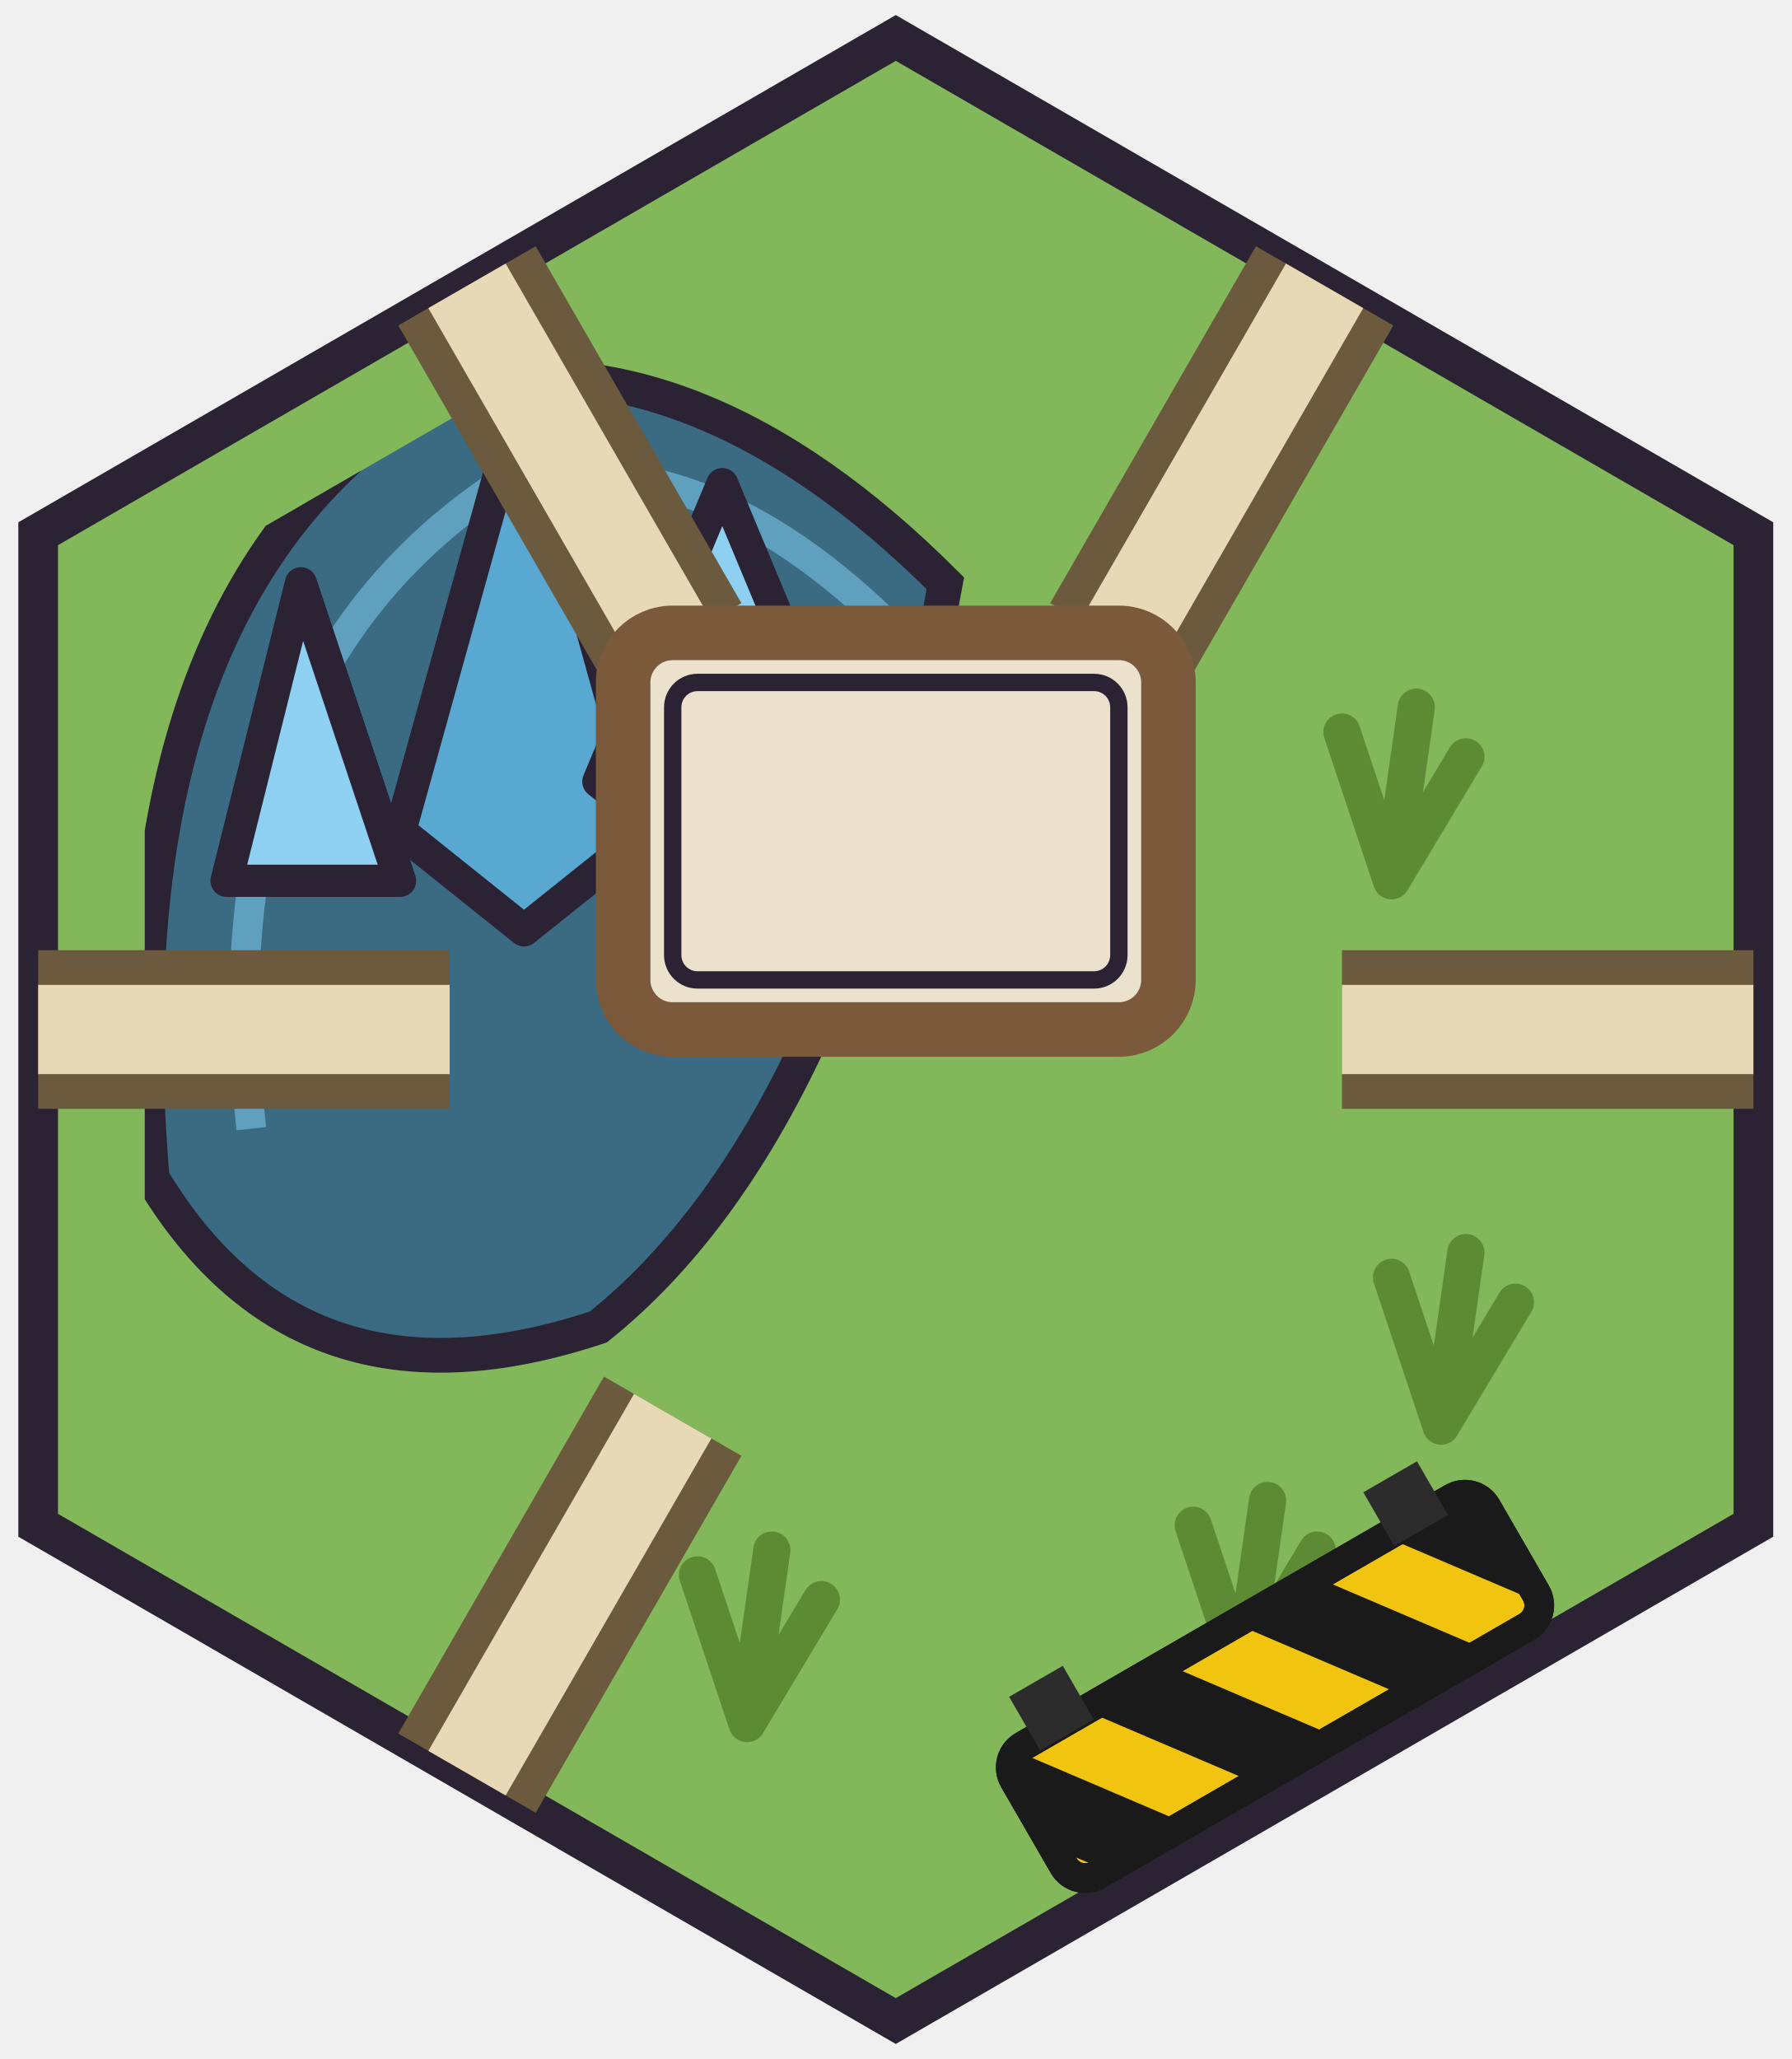
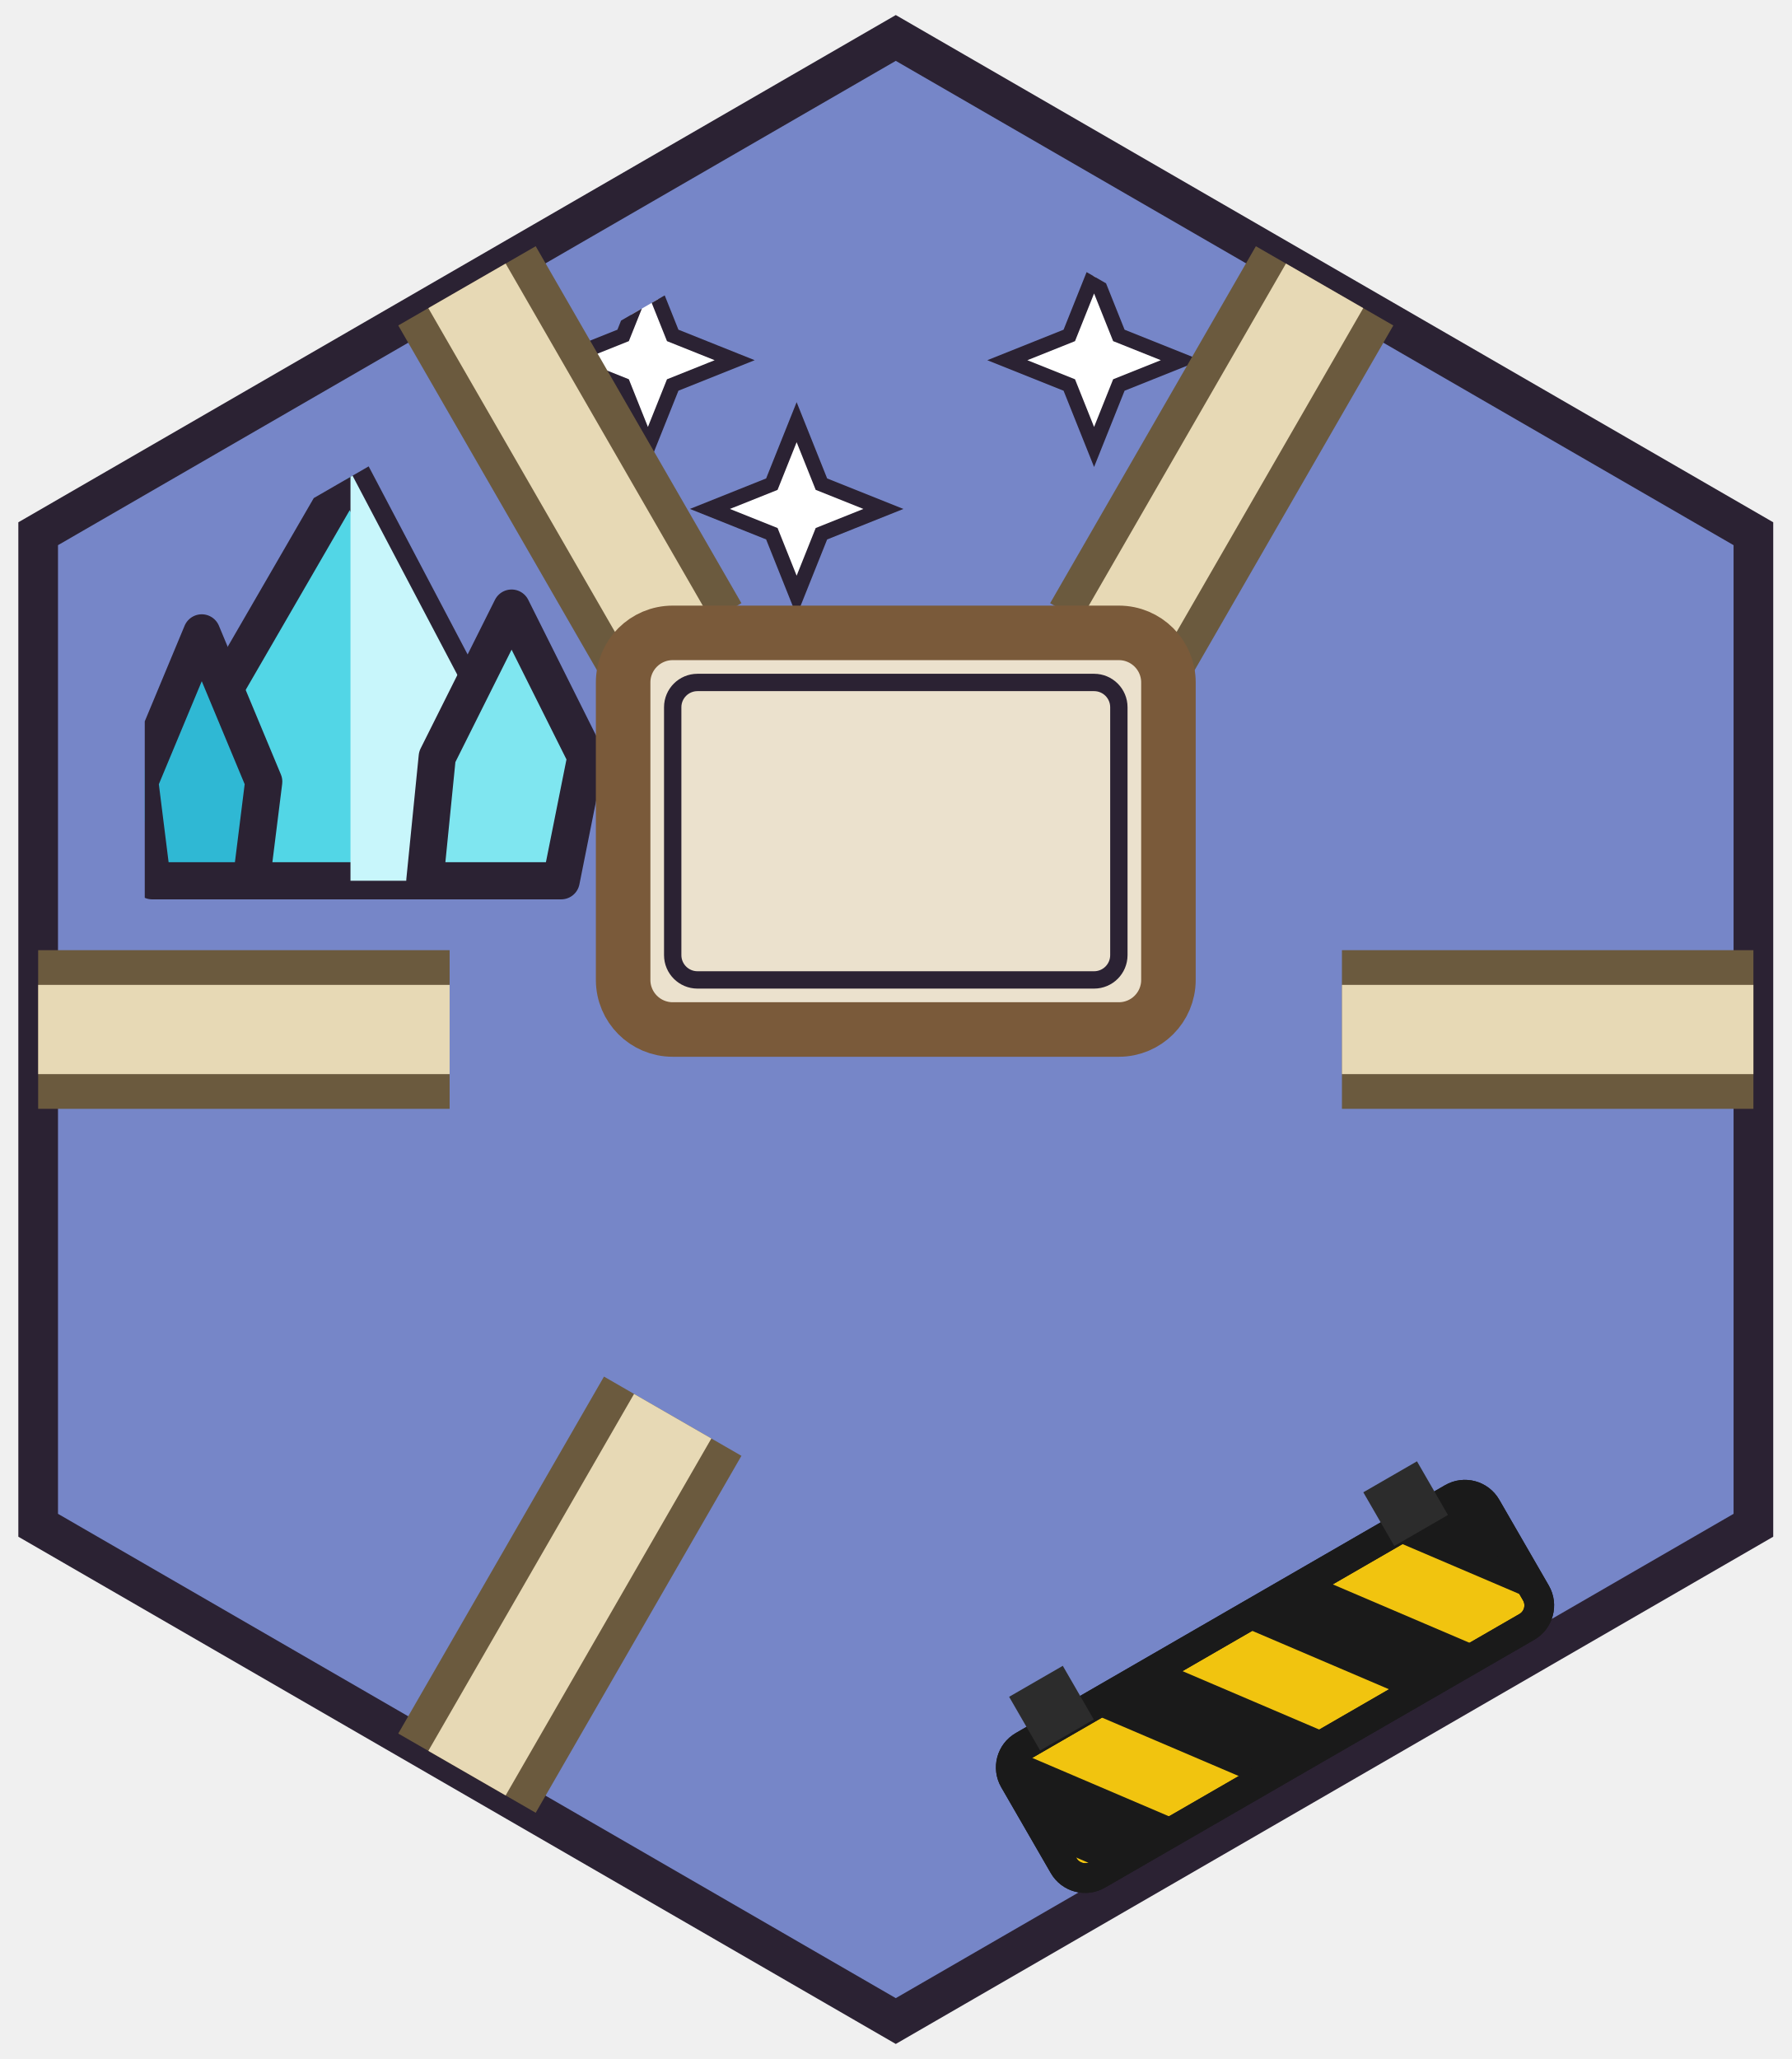
<svg xmlns="http://www.w3.org/2000/svg" viewBox="-36.14 -41.50 72.28 83.00" width="181" height="208" font-family="DejaVu Sans, Arial, sans-serif">
-   <polygon points="34.6,20.0 0.0,40.0 -34.6,20.0 -34.6,-20.0 -0.0,-40.0 34.6,-20.0" fill="#82b75a" stroke="#2b2233" stroke-width="1.6" />
+   <polygon points="34.6,20.0 0.0,40.0 -34.6,20.0 -34.6,-20.0 -0.0,-40.0 34.6,-20.0" fill="#7686c8" stroke="#2b2233" stroke-width="1.6" />
  <clipPath id="c_crystal">
    <polygon points="30.3,17.5 0.0,35.0 -30.3,17.5 -30.3,-17.5 -0.0,-35.0 30.3,-17.5" />
  </clipPath>
  <g clip-path="url(#c_crystal)">
-     <path d="M-30 6 Q-32 -18 -18 -26 Q-8 -28 2 -18 Q-2 4 -12 12 Q-24 16 -30 6 Z" fill="#3a6b82" stroke="#2b2233" stroke-width="1.4" />
-     <path d="M-26 4 Q-28 -14 -16 -22 Q-8 -24 0 -16" fill="none" stroke="#5fa0bf" stroke-width="1.2" />
-     <g stroke="#2b2233" stroke-width="1.3" stroke-linejoin="round">
-       <polygon points="-20,-8 -15,-26 -10,-8 -15,-4" fill="#58a8d1" />
-       <polygon points="-12,-10 -7,-22 -2,-10 -7,-6" fill="#8ed0f2" />
-       <polygon points="-27,-6 -24,-18 -20,-6" fill="#8ed0f2" />
-     </g>
-     <path d="M-6 28 l-2 -6 M-6 28 l1 -7 M-6 28 l3 -5" stroke="#5d8b35" stroke-width="1.5" fill="none" stroke-linecap="round" />
-     <path d="M14 26 l-2 -6 M14 26 l1 -7 M14 26 l3 -5" stroke="#5d8b35" stroke-width="1.5" fill="none" stroke-linecap="round" />
-     <path d="M22 16 l-2 -6 M22 16 l1 -7 M22 16 l3 -5" stroke="#5d8b35" stroke-width="1.5" fill="none" stroke-linecap="round" />
-     <path d="M20 -6 l-2 -6 M20 -6 l1 -7 M20 -6 l3 -5" stroke="#5d8b35" stroke-width="1.5" fill="none" stroke-linecap="round" />
+     <polygon points="-26,-6 -27.5,-13 -22,-22.5 -17,-13 -18.5,-6" fill="#52d6e6" stroke="#2b2233" stroke-width="1.5" stroke-linejoin="round" />
+     <polygon points="-22,-22.5 -17,-13 -18.5,-6 -22,-6" fill="#c8f6fb" />
+     <polygon points="-30,-6 -30.5,-10 -28,-16 -25.5,-10 -26,-6" fill="#2fb8d4" stroke="#2b2233" stroke-width="1.5" stroke-linejoin="round" />
+     <polygon points="-19,-6 -18.5,-11 -15.5,-17 -12.5,-11 -13.5,-6" fill="#7fe6f0" stroke="#2b2233" stroke-width="1.5" stroke-linejoin="round" />
+     <path d="M-10 -30.5 L-9 -28 L-6.5 -27 L-9 -26 L-10 -23.5 L-11 -26 L-13.5 -27 L-11 -28 Z" fill="#ffffff" stroke="#2b2233" stroke-width="0.6" />
+     <path d="M8 -30.5 L9 -28 L11.5 -27 L9 -26 L8 -23.5 L7 -26 L4.5 -27 L7 -28 Z" fill="#ffffff" stroke="#2b2233" stroke-width="0.6" />
+     <path d="M-4 -24.5 L-3 -22 L-0.5 -21 L-3 -20 L-4 -17.5 L-5 -20 L-7.5 -21 L-5 -22 Z" fill="#ffffff" stroke="#2b2233" stroke-width="0.6" />
  </g>
  <line x1="34.6" y1="0.0" x2="18.0" y2="0.0" stroke="#6b5a3e" stroke-width="6.4" />
  <line x1="34.6" y1="0.0" x2="18.0" y2="0.0" stroke="#e7d9b5" stroke-width="3.6" />
  <line x1="17.3" y1="-30.0" x2="9.0" y2="-15.6" stroke="#6b5a3e" stroke-width="6.4" />
  <line x1="17.3" y1="-30.0" x2="9.0" y2="-15.6" stroke="#e7d9b5" stroke-width="3.6" />
  <line x1="-17.3" y1="-30.0" x2="-9.0" y2="-15.6" stroke="#6b5a3e" stroke-width="6.4" />
  <line x1="-17.3" y1="-30.0" x2="-9.0" y2="-15.6" stroke="#e7d9b5" stroke-width="3.6" />
  <line x1="-34.6" y1="0.0" x2="-18.0" y2="0.0" stroke="#6b5a3e" stroke-width="6.4" />
  <line x1="-34.6" y1="0.0" x2="-18.0" y2="0.0" stroke="#e7d9b5" stroke-width="3.6" />
  <line x1="-17.3" y1="30.0" x2="-9.0" y2="15.6" stroke="#6b5a3e" stroke-width="6.4" />
  <line x1="-17.3" y1="30.0" x2="-9.0" y2="15.6" stroke="#e7d9b5" stroke-width="3.6" />
  <g transform="translate(15.3,26.5) rotate(150.0)">
    <defs>
      <clipPath id="blk_5">
        <rect x="-11" y="-3" width="22" height="6" rx="1" />
      </clipPath>
    </defs>
    <rect x="-11" y="-3" width="22" height="6" rx="1" fill="#f1c40f" stroke="#1a1a1a" stroke-width="1.2" />
    <g clip-path="url(#blk_5)">
      <line x1="-14" y1="-4" x2="-8" y2="4" stroke="#1a1a1a" stroke-width="3" />
      <line x1="-7" y1="-4" x2="-1" y2="4" stroke="#1a1a1a" stroke-width="3" />
      <line x1="0" y1="-4" x2="6" y2="4" stroke="#1a1a1a" stroke-width="3" />
      <line x1="7" y1="-4" x2="13" y2="4" stroke="#1a1a1a" stroke-width="3" />
    </g>
    <rect x="-11" y="-3" width="22" height="6" rx="1" fill="none" stroke="#1a1a1a" stroke-width="1.2" />
    <rect x="-9.5" y="2.5" width="2.5" height="2.5" fill="#2c2c2c" />
    <rect x="7" y="2.5" width="2.5" height="2.5" fill="#2c2c2c" />
  </g>
  <rect x="-11" y="-16" width="22" height="16" rx="2" fill="#ebe1cd" stroke="#7a5a3a" stroke-width="2.2" />
  <rect x="-9" y="-14" width="18" height="12" rx="1" fill="none" stroke="#2b2233" stroke-width="0.7" />
</svg>
